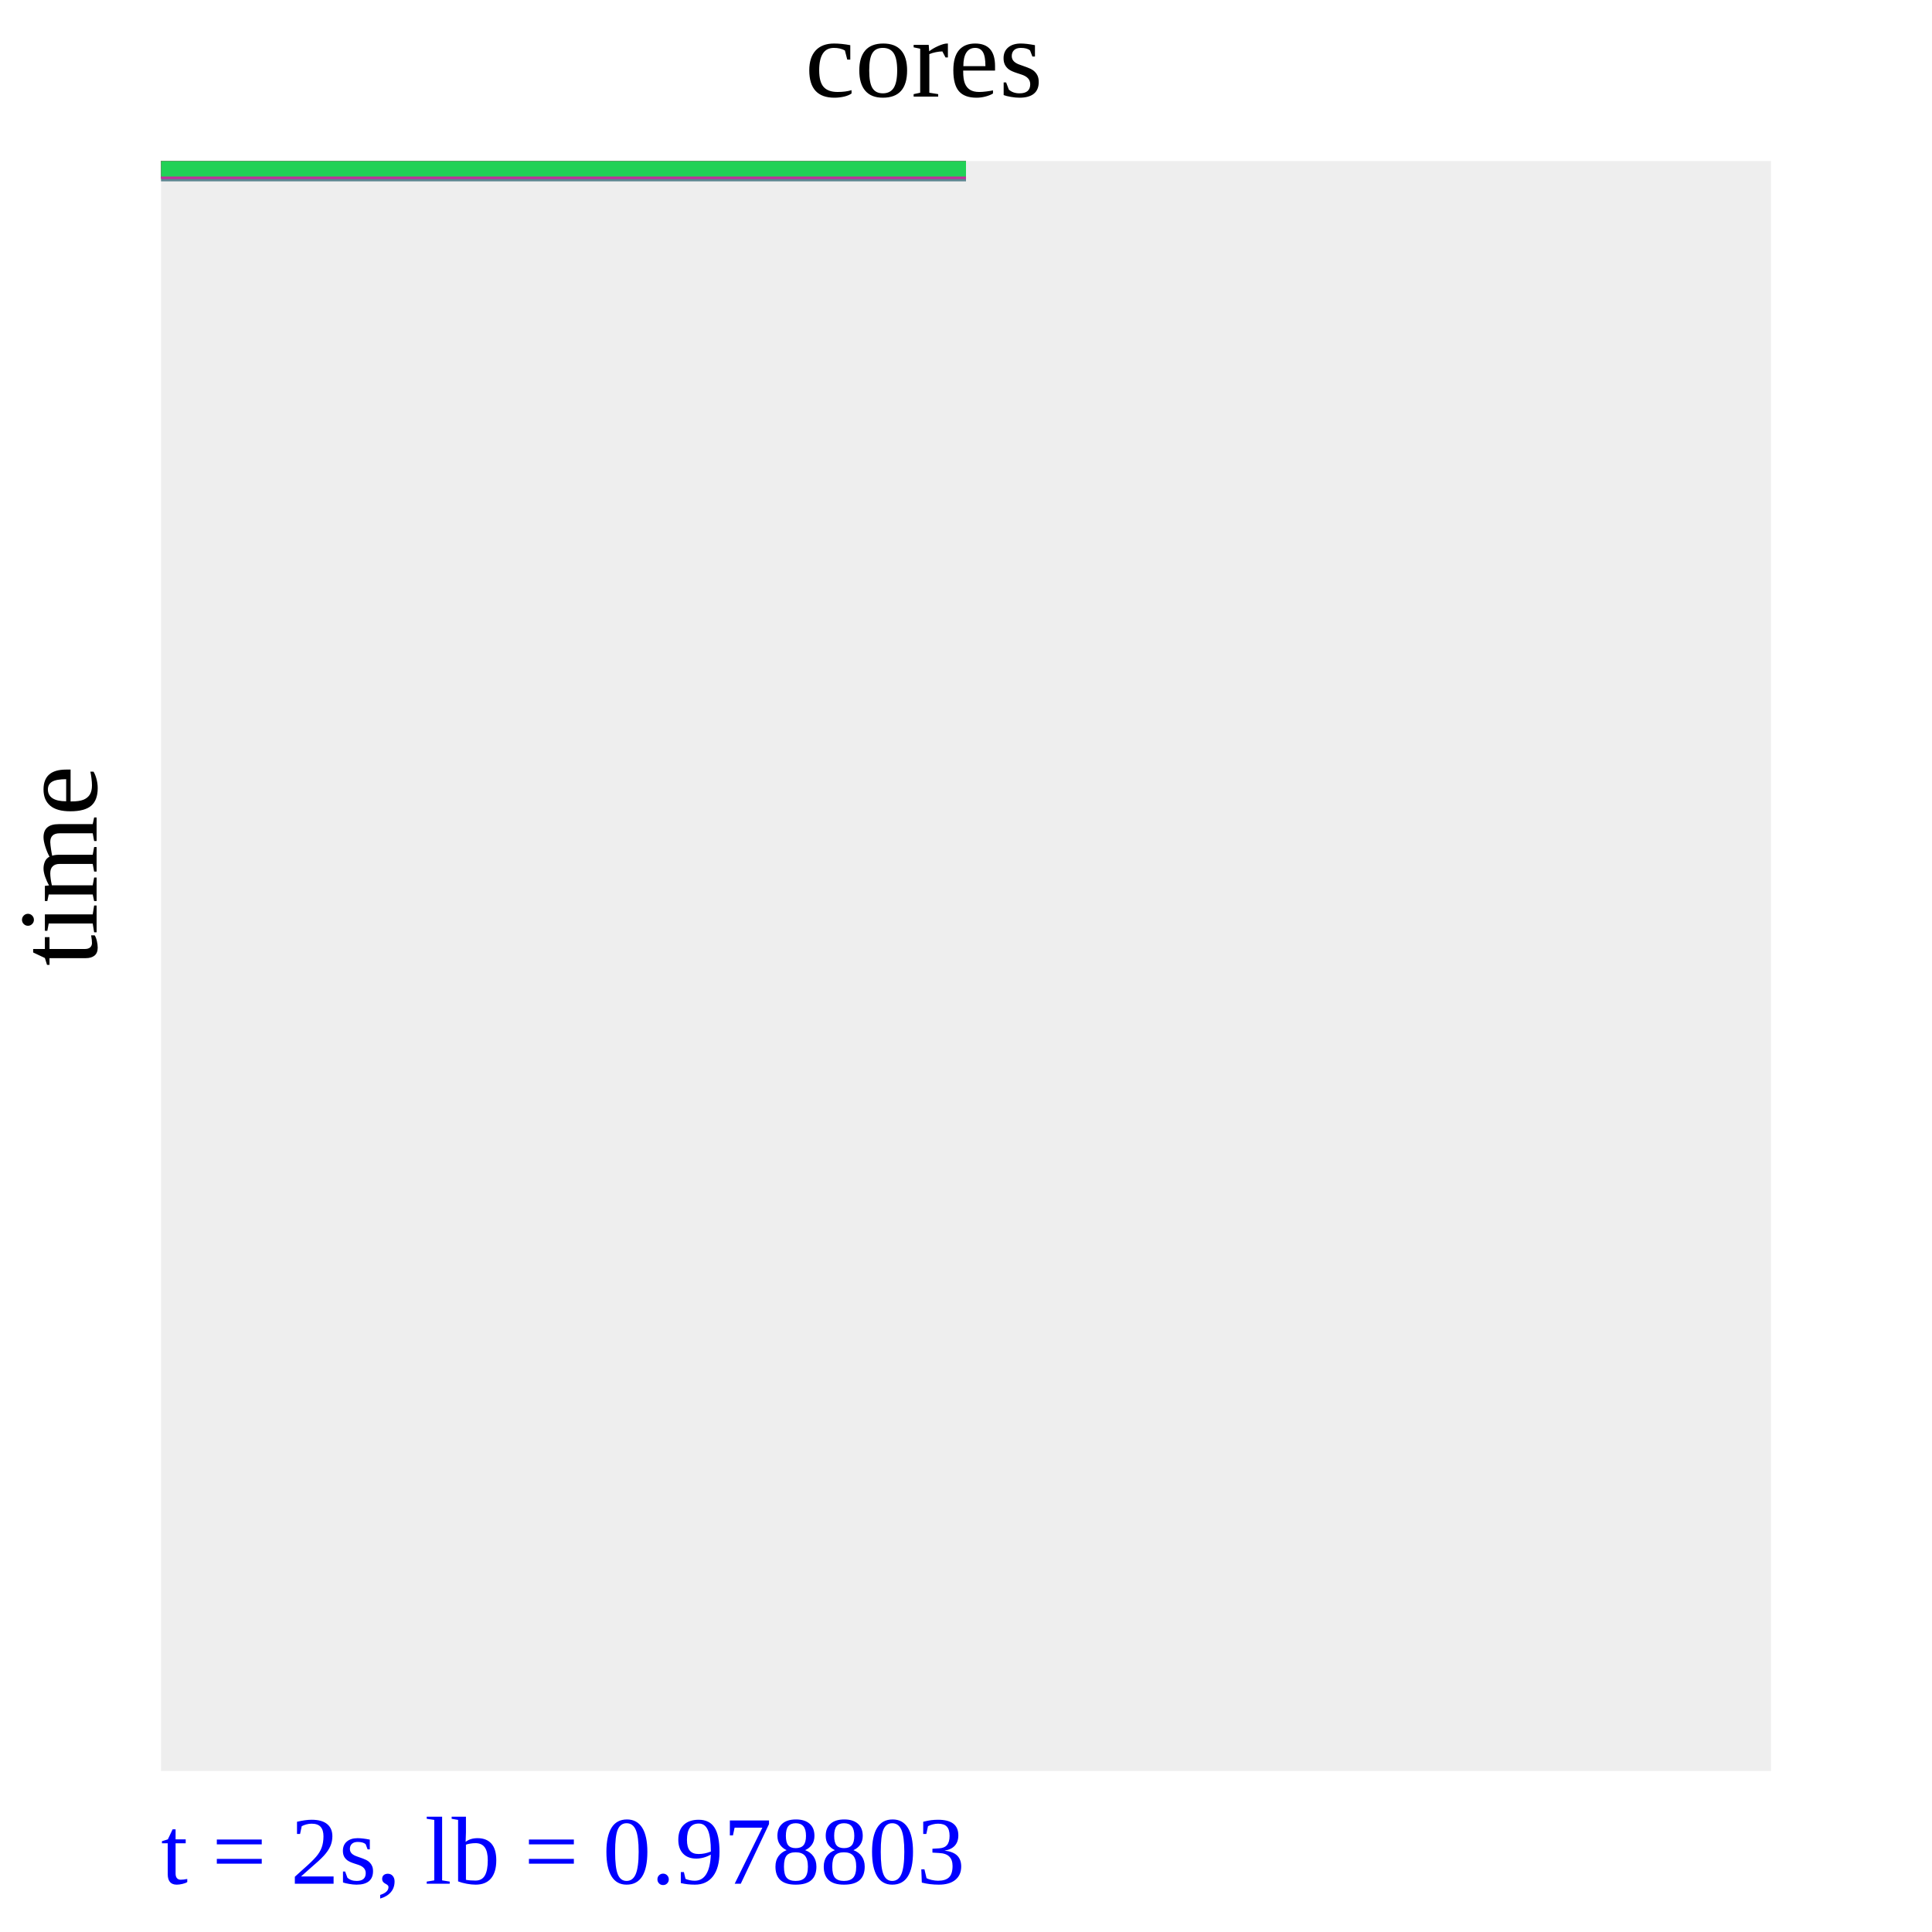
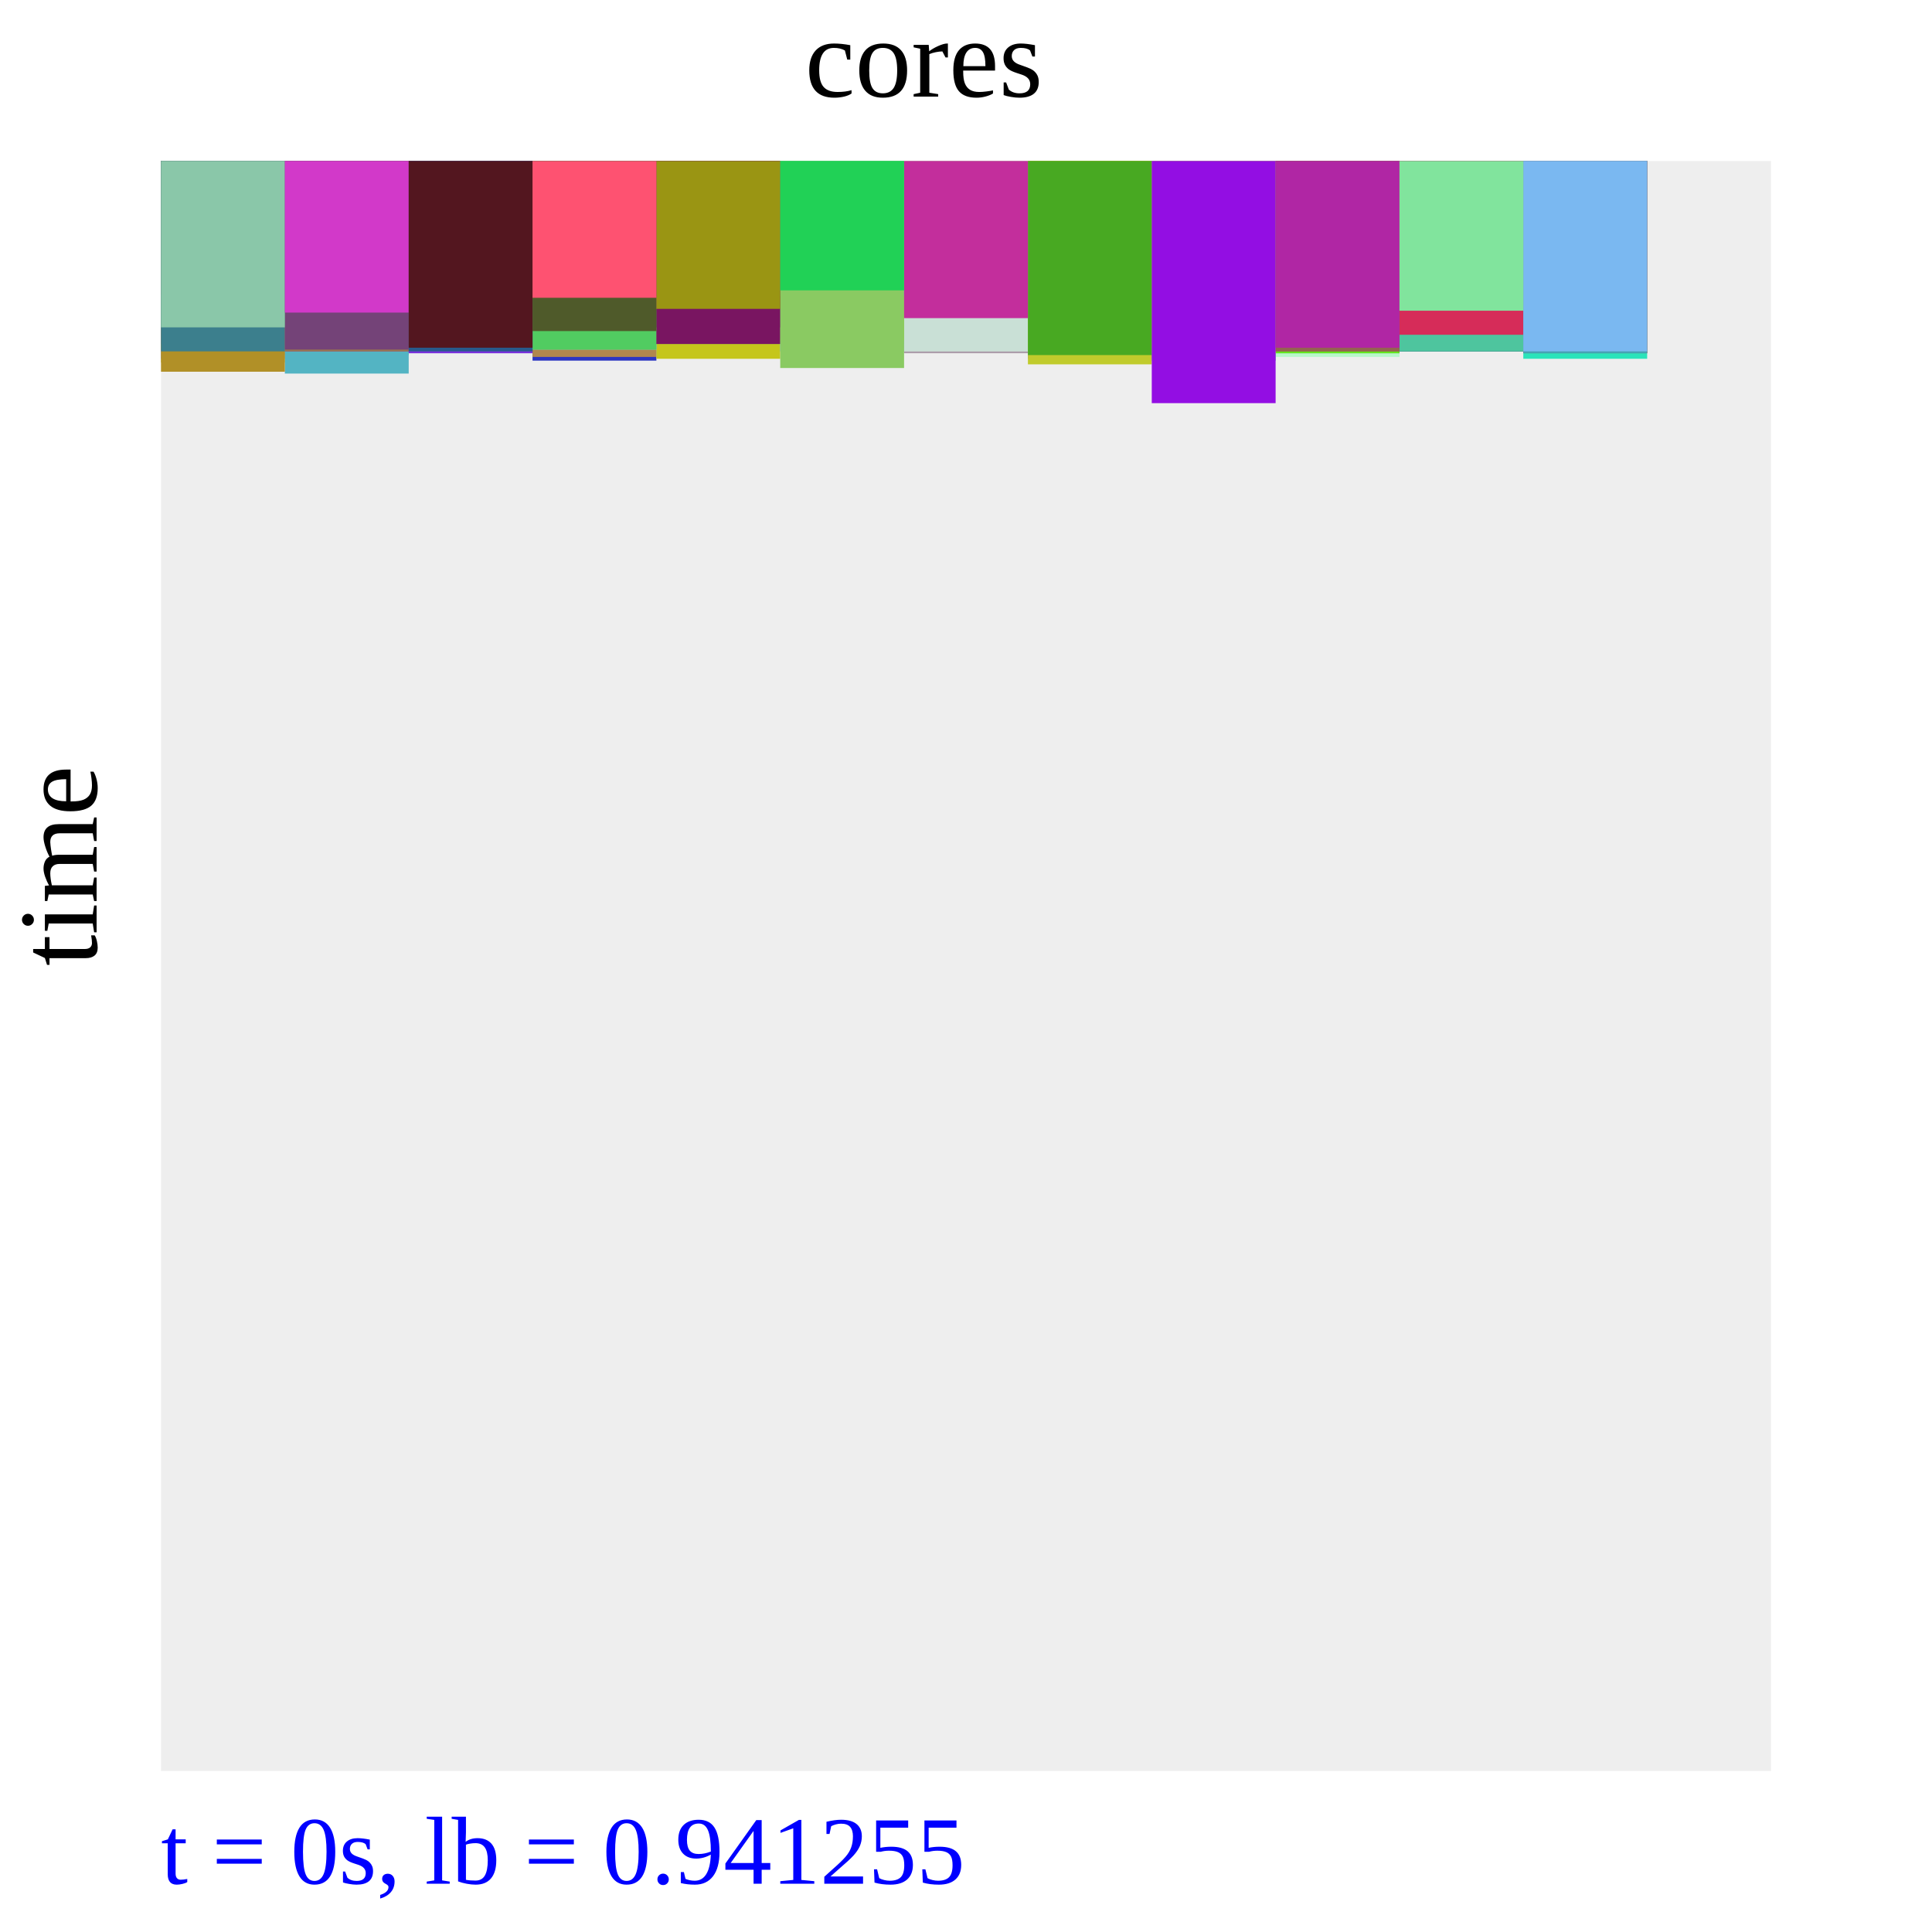
<svg xmlns="http://www.w3.org/2000/svg" x="0" y="0" width="600" height="600">
  <rect x="0%" y="0%" height="100%" width="100%" style="fill: #ffffff" />
  <svg x="0" y="0">
    <text fill="dark" font-size="35" transform="translate(250, 30)">cores</text>
  </svg>
  <svg x="0" y="0">
    <text fill="dark" font-size="35" transform="translate(30, 300) rotate(270)">time</text>
  </svg>
  <svg x="50" y="550">
-     <text fill="blue" font-size="30" transform="translate(0, 35)">t = 2s, lb = 0.978803</text>
+     <text fill="blue" font-size="30" transform="translate(0, 35)">t = 0s, lb = 0.941255</text>
  </svg>
  <svg x="50" y="50" width="500" height="500">
    <rect x="0%" y="0%" height="100%" width="100%" style="fill: #eeeeee" />
-     <rect x="0" y="0" height="4.835" width="250" style="fill: #76931f" />
-     <rect x="0" y="0" height="4.835" width="250" style="fill: #ac9dab" />
-     <rect x="0" y="0" height="4.835" width="250" style="fill: #2b36c2" />
-     <rect x="0" y="0" height="4.835" width="250" style="fill: #48b87d" />
-     <rect x="0" y="0" height="4.835" width="250" style="fill: #6ae33f" />
-     <rect x="0" y="0" height="4.835" width="250" style="fill: #9a62d7" />
-     <rect x="0" y="0" height="4.835" width="250" style="fill: #183a5d" />
-     <rect x="0" y="0" height="4.835" width="250" style="fill: #5789e4" />
-     <rect x="0" y="0" height="4.835" width="250" style="fill: #b2d6b4" />
-     <rect x="0" y="0" height="4.835" width="250" style="fill: #41e241" />
-     <rect x="0" y="0" height="4.835" width="250" style="fill: #1dc709" />
-     <rect x="0" y="0" height="4.835" width="250" style="fill: #e111c7" />
-     <rect x="0" y="0" height="4.835" width="250" style="fill: #e1e7ac" />
-     <rect x="0" y="0" height="4.835" width="250" style="fill: #b6f8ca" />
-     <rect x="0" y="0" height="4.835" width="250" style="fill: #c0bb2f" />
-     <rect x="0" y="0" height="4.835" width="250" style="fill: #c4c8bc" />
-     <rect x="0" y="0" height="4.835" width="250" style="fill: #2ae3ba" />
-     <rect x="0" y="0" height="5.02" width="250" style="fill: #aab916" />
-     <rect x="0" y="0" height="4.835" width="250" style="fill: #5cc458" />
-     <rect x="0" y="0" height="4.835" width="250" style="fill: #e199cb" />
-     <rect x="0" y="0" height="4.835" width="250" style="fill: #89f51b" />
-     <rect x="0" y="0" height="4.835" width="250" style="fill: #135f70" />
-     <rect x="0" y="0" height="4.835" width="250" style="fill: #91a5ab" />
-     <rect x="0" y="0" height="5.02" width="250" style="fill: #b0874d" />
-     <rect x="0" y="0" height="5.02" width="250" style="fill: #f3e8cb" />
-     <rect x="0" y="0" height="4.835" width="250" style="fill: #4543a5" />
-     <rect x="0" y="0" height="4.835" width="250" style="fill: #eb93b0" />
-     <rect x="0" y="0" height="4.835" width="250" style="fill: #441e9c" />
-     <rect x="0" y="0" height="5.02" width="250" style="fill: #a4c2b0" />
-     <rect x="0" y="0" height="4.835" width="250" style="fill: #fb3d30" />
-     <rect x="0" y="0" height="4.835" width="250" style="fill: #875cbf" />
-     <rect x="0" y="0" height="4.835" width="250" style="fill: #29abd5" />
-     <rect x="0" y="0" height="4.835" width="250" style="fill: #b1acf3" />
-     <rect x="0" y="0" height="5.02" width="250" style="fill: #8984b3" />
-     <rect x="0" y="0" height="4.835" width="250" style="fill: #5ae882" />
-     <rect x="0" y="0" height="4.835" width="250" style="fill: #809dd4" />
-     <rect x="0" y="0" height="4.835" width="250" style="fill: #cfe7ab" />
-     <rect x="0" y="0" height="4.835" width="250" style="fill: #c5c61b" />
-     <rect x="0" y="0" height="4.649" width="250" style="fill: #aa52e0" />
-     <rect x="0" y="0" height="4.835" width="250" style="fill: #53b4c3" />
-     <rect x="0" y="0" height="4.835" width="250" style="fill: #643f20" />
-     <rect x="0" y="0" height="4.835" width="250" style="fill: #4ef259" />
-     <rect x="0" y="0" height="4.835" width="250" style="fill: #d2e980" />
-     <rect x="0" y="0" height="4.835" width="250" style="fill: #42a948" />
-     <rect x="0" y="0" height="5.02" width="250" style="fill: #aac5e8" />
-     <rect x="0" y="0" height="4.835" width="250" style="fill: #84cb3e" />
-     <rect x="0" y="0" height="4.835" width="250" style="fill: #c7db92" />
-     <rect x="0" y="0" height="4.835" width="250" style="fill: #5643fd" />
-     <rect x="0" y="0" height="4.835" width="250" style="fill: #34fdd4" />
-     <rect x="0" y="0" height="4.835" width="250" style="fill: #67e2cc" />
-     <rect x="0" y="0" height="4.835" width="250" style="fill: #a40603" />
-     <rect x="0" y="0" height="4.835" width="250" style="fill: #5cb274" />
-     <rect x="0" y="0" height="5.02" width="250" style="fill: #4cb90a" />
-     <rect x="0" y="0" height="5.206" width="250" style="fill: #63e51c" />
-     <rect x="0" y="0" height="4.835" width="250" style="fill: #973790" />
-     <rect x="0" y="0" height="4.835" width="250" style="fill: #334394" />
-     <rect x="0" y="0" height="4.835" width="250" style="fill: #7e0208" />
-     <rect x="0" y="0" height="4.835" width="250" style="fill: #6541e4" />
-     <rect x="0" y="0" height="4.835" width="250" style="fill: #c48a99" />
-     <rect x="0" y="0" height="4.835" width="250" style="fill: #630aa9" />
-     <rect x="0" y="0" height="5.02" width="250" style="fill: #aece15" />
-     <rect x="0" y="0" height="4.835" width="250" style="fill: #3843a4" />
-     <rect x="0" y="0" height="4.835" width="250" style="fill: #b19027" />
-     <rect x="0" y="0" height="5.02" width="250" style="fill: #4ebc95" />
-     <rect x="0" y="0" height="6.322" width="250" style="fill: #5f8592" />
-     <rect x="0" y="0" height="5.02" width="250" style="fill: #e30a22" />
-     <rect x="0" y="0" height="4.835" width="250" style="fill: #05a485" />
-     <rect x="0" y="0" height="4.835" width="250" style="fill: #846248" />
-     <rect x="0" y="0" height="4.835" width="250" style="fill: #987550" />
-     <rect x="0" y="0" height="4.835" width="250" style="fill: #aaf209" />
-     <rect x="0" y="0" height="4.835" width="250" style="fill: #4ec59e" />
-     <rect x="0" y="0" height="5.206" width="250" style="fill: #7931dc" />
-     <rect x="0" y="0" height="4.835" width="250" style="fill: #650c74" />
-     <rect x="0" y="0" height="4.835" width="250" style="fill: #51cc61" />
-     <rect x="0" y="0" height="4.835" width="250" style="fill: #c0cb2c" />
-     <rect x="0" y="0" height="4.835" width="250" style="fill: #46a1b3" />
-     <rect x="0" y="0" height="5.02" width="250" style="fill: #f2c349" />
-     <rect x="0" y="0" height="4.835" width="250" style="fill: #faff76" />
-     <rect x="0" y="0" height="4.649" width="250" style="fill: #3c7f8d" />
-     <rect x="0" y="0" height="4.835" width="250" style="fill: #14ddff" />
-     <rect x="0" y="0" height="4.835" width="250" style="fill: #946351" />
-     <rect x="0" y="0" height="4.835" width="250" style="fill: #744378" />
-     <rect x="0" y="0" height="4.835" width="250" style="fill: #d62c59" />
-     <rect x="0" y="0" height="5.02" width="250" style="fill: #285a8d" />
-     <rect x="0" y="0" height="5.02" width="250" style="fill: #791561" />
-     <rect x="0" y="0" height="4.835" width="250" style="fill: #4f5a2a" />
-     <rect x="0" y="0" height="4.835" width="250" style="fill: #c9e0d6" />
-     <rect x="0" y="0" height="4.835" width="250" style="fill: #8aca62" />
-     <rect x="0" y="0" height="4.835" width="250" style="fill: #48a922" />
-     <rect x="0" y="0" height="4.835" width="250" style="fill: #7ab8f1" />
-     <rect x="0" y="0" height="5.02" width="250" style="fill: #930ee3" />
-     <rect x="0" y="0" height="5.02" width="250" style="fill: #8ac7a9" />
-     <rect x="0" y="0" height="4.835" width="250" style="fill: #d239c9" />
-     <rect x="0" y="0" height="5.206" width="250" style="fill: #b026a4" />
-     <rect x="0" y="0" height="4.835" width="250" style="fill: #81e49d" />
-     <rect x="0" y="0" height="4.835" width="250" style="fill: #53161f" />
-     <rect x="0" y="0" height="5.02" width="250" style="fill: #9a9513" />
-     <rect x="0" y="0" height="4.835" width="250" style="fill: #fe5271" />
-     <rect x="0" y="0" height="5.578" width="250" style="fill: #c32e9c" />
-     <rect x="0" y="0" height="4.835" width="250" style="fill: #21d156" />
+     <rect x="0" y="0" height="58.553" width="38.462" style="fill: #76931f" />
+     <rect x="230.769" y="0" height="59.702" width="38.462" style="fill: #ac9dab" />
+     <rect x="115.385" y="0" height="61.998" width="38.462" style="fill: #2b36c2" />
+     <rect x="38.462" y="0" height="60.276" width="38.462" style="fill: #48b87d" />
+     <rect x="346.154" y="0" height="51.665" width="38.462" style="fill: #6ae33f" />
+     <rect x="269.231" y="0" height="61.424" width="38.462" style="fill: #9a62d7" />
+     <rect x="153.846" y="0" height="50.517" width="38.462" style="fill: #183a5d" />
+     <rect x="76.923" y="0" height="59.702" width="38.462" style="fill: #5789e4" />
+     <rect x="384.615" y="0" height="59.127" width="38.462" style="fill: #b2d6b4" />
+     <rect x="307.692" y="0" height="59.127" width="38.462" style="fill: #41e241" />
+     <rect x="192.308" y="0" height="59.127" width="38.462" style="fill: #1dc709" />
+     <rect x="423.077" y="0" height="58.553" width="38.462" style="fill: #e111c7" />
+     <rect x="153.846" y="0" height="56.831" width="38.462" style="fill: #e1e7ac" />
+     <rect x="346.154" y="0" height="60.85" width="38.462" style="fill: #b6f8ca" />
+     <rect x="0" y="0" height="62.572" width="38.462" style="fill: #c0bb2f" />
+     <rect x="230.769" y="0" height="59.127" width="38.462" style="fill: #c4c8bc" />
+     <rect x="423.077" y="0" height="61.424" width="38.462" style="fill: #2ae3ba" />
+     <rect x="384.615" y="0" height="59.127" width="38.462" style="fill: #aab916" />
+     <rect x="192.308" y="0" height="59.127" width="38.462" style="fill: #5cc458" />
+     <rect x="307.692" y="0" height="49.368" width="38.462" style="fill: #e199cb" />
+     <rect x="76.923" y="0" height="58.553" width="38.462" style="fill: #89f51b" />
+     <rect x="38.462" y="0" height="58.553" width="38.462" style="fill: #135f70" />
+     <rect x="269.231" y="0" height="59.127" width="38.462" style="fill: #91a5ab" />
+     <rect x="115.385" y="0" height="60.85" width="38.462" style="fill: #b0874d" />
+     <rect x="153.846" y="0" height="54.535" width="38.462" style="fill: #f3e8cb" />
+     <rect x="307.692" y="0" height="53.961" width="38.462" style="fill: #4543a5" />
+     <rect x="346.154" y="0" height="58.553" width="38.462" style="fill: #eb93b0" />
+     <rect x="230.769" y="0" height="55.109" width="38.462" style="fill: #441e9c" />
+     <rect x="384.615" y="0" height="59.127" width="38.462" style="fill: #a4c2b0" />
+     <rect x="76.923" y="0" height="58.553" width="38.462" style="fill: #fb3d30" />
+     <rect x="38.462" y="0" height="45.924" width="38.462" style="fill: #875cbf" />
+     <rect x="192.308" y="0" height="59.127" width="38.462" style="fill: #29abd5" />
+     <rect x="269.231" y="0" height="41.332" width="38.462" style="fill: #b1acf3" />
+     <rect x="0" y="0" height="61.424" width="38.462" style="fill: #8984b3" />
+     <rect x="423.077" y="0" height="58.553" width="38.462" style="fill: #5ae882" />
+     <rect x="115.385" y="0" height="56.257" width="38.462" style="fill: #809dd4" />
+     <rect x="269.231" y="0" height="59.702" width="38.462" style="fill: #cfe7ab" />
+     <rect x="153.846" y="0" height="61.424" width="38.462" style="fill: #c5c61b" />
+     <rect x="307.692" y="0" height="56.831" width="38.462" style="fill: #aa52e0" />
+     <rect x="38.462" y="0" height="66.016" width="38.462" style="fill: #53b4c3" />
+     <rect x="346.154" y="0" height="59.702" width="38.462" style="fill: #643f20" />
+     <rect x="230.769" y="0" height="56.257" width="38.462" style="fill: #4ef259" />
+     <rect x="76.923" y="0" height="59.127" width="38.462" style="fill: #d2e980" />
+     <rect x="384.615" y="0" height="59.127" width="38.462" style="fill: #42a948" />
+     <rect x="192.308" y="0" height="59.127" width="38.462" style="fill: #aac5e8" />
+     <rect x="115.385" y="0" height="41.332" width="38.462" style="fill: #84cb3e" />
+     <rect x="423.077" y="0" height="58.553" width="38.462" style="fill: #c7db92" />
+     <rect x="0" y="0" height="56.831" width="38.462" style="fill: #5643fd" />
+     <rect x="307.692" y="0" height="59.702" width="38.462" style="fill: #34fdd4" />
+     <rect x="115.385" y="0" height="58.553" width="38.462" style="fill: #67e2cc" />
+     <rect x="269.231" y="0" height="56.257" width="38.462" style="fill: #a40603" />
+     <rect x="153.846" y="0" height="56.831" width="38.462" style="fill: #5cb274" />
+     <rect x="230.769" y="0" height="57.979" width="38.462" style="fill: #4cb90a" />
+     <rect x="346.154" y="0" height="59.702" width="38.462" style="fill: #63e51c" />
+     <rect x="38.462" y="0" height="59.127" width="38.462" style="fill: #973790" />
+     <rect x="384.615" y="0" height="59.127" width="38.462" style="fill: #334394" />
+     <rect x="76.923" y="0" height="59.127" width="38.462" style="fill: #7e0208" />
+     <rect x="192.308" y="0" height="55.109" width="38.462" style="fill: #6541e4" />
+     <rect x="423.077" y="0" height="43.628" width="38.462" style="fill: #c48a99" />
+     <rect x="0" y="0" height="41.332" width="38.462" style="fill: #630aa9" />
+     <rect x="269.231" y="0" height="57.979" width="38.462" style="fill: #aece15" />
+     <rect x="115.385" y="0" height="46.498" width="38.462" style="fill: #3843a4" />
+     <rect x="0" y="0" height="65.442" width="38.462" style="fill: #b19027" />
+     <rect x="307.692" y="0" height="61.998" width="38.462" style="fill: #4ebc95" />
+     <rect x="153.846" y="0" height="43.054" width="38.462" style="fill: #5f8592" />
+     <rect x="423.077" y="0" height="59.702" width="38.462" style="fill: #e30a22" />
+     <rect x="230.769" y="0" height="56.831" width="38.462" style="fill: #05a485" />
+     <rect x="346.154" y="0" height="59.127" width="38.462" style="fill: #846248" />
+     <rect x="38.462" y="0" height="59.127" width="38.462" style="fill: #987550" />
+     <rect x="192.308" y="0" height="55.683" width="38.462" style="fill: #aaf209" />
+     <rect x="384.615" y="0" height="59.127" width="38.462" style="fill: #4ec59e" />
+     <rect x="76.923" y="0" height="59.702" width="38.462" style="fill: #7931dc" />
+     <rect x="153.846" y="0" height="51.665" width="38.462" style="fill: #650c74" />
+     <rect x="115.385" y="0" height="58.553" width="38.462" style="fill: #51cc61" />
+     <rect x="269.231" y="0" height="63.146" width="38.462" style="fill: #c0cb2c" />
+     <rect x="423.077" y="0" height="59.702" width="38.462" style="fill: #46a1b3" />
+     <rect x="307.692" y="0" height="59.702" width="38.462" style="fill: #f2c349" />
+     <rect x="230.769" y="0" height="44.202" width="38.462" style="fill: #faff76" />
+     <rect x="0" y="0" height="59.127" width="38.462" style="fill: #3c7f8d" />
+     <rect x="192.308" y="0" height="41.906" width="38.462" style="fill: #14ddff" />
+     <rect x="346.154" y="0" height="59.127" width="38.462" style="fill: #946351" />
+     <rect x="38.462" y="0" height="58.553" width="38.462" style="fill: #744378" />
+     <rect x="384.615" y="0" height="53.961" width="38.462" style="fill: #d62c59" />
+     <rect x="76.923" y="0" height="59.127" width="38.462" style="fill: #285a8d" />
+     <rect x="153.846" y="0" height="56.831" width="38.462" style="fill: #791561" />
+     <rect x="115.385" y="0" height="52.813" width="38.462" style="fill: #4f5a2a" />
+     <rect x="230.769" y="0" height="59.127" width="38.462" style="fill: #c9e0d6" />
+     <rect x="192.308" y="0" height="64.294" width="38.462" style="fill: #8aca62" />
+     <rect x="269.231" y="0" height="60.276" width="38.462" style="fill: #48a922" />
+     <rect x="423.077" y="0" height="59.127" width="38.462" style="fill: #7ab8f1" />
+     <rect x="307.692" y="0" height="75.201" width="38.462" style="fill: #930ee3" />
+     <rect x="0" y="0" height="51.665" width="38.462" style="fill: #8ac7a9" />
+     <rect x="38.462" y="0" height="47.072" width="38.462" style="fill: #d239c9" />
+     <rect x="346.154" y="0" height="57.979" width="38.462" style="fill: #b026a4" />
+     <rect x="384.615" y="0" height="46.498" width="38.462" style="fill: #81e49d" />
+     <rect x="76.923" y="0" height="57.979" width="38.462" style="fill: #53161f" />
+     <rect x="153.846" y="0" height="45.924" width="38.462" style="fill: #9a9513" />
+     <rect x="115.385" y="0" height="42.48" width="38.462" style="fill: #fe5271" />
+     <rect x="230.769" y="0" height="48.794" width="38.462" style="fill: #c32e9c" />
+     <rect x="192.308" y="0" height="40.184" width="38.462" style="fill: #21d156" />
  </svg>
</svg>
